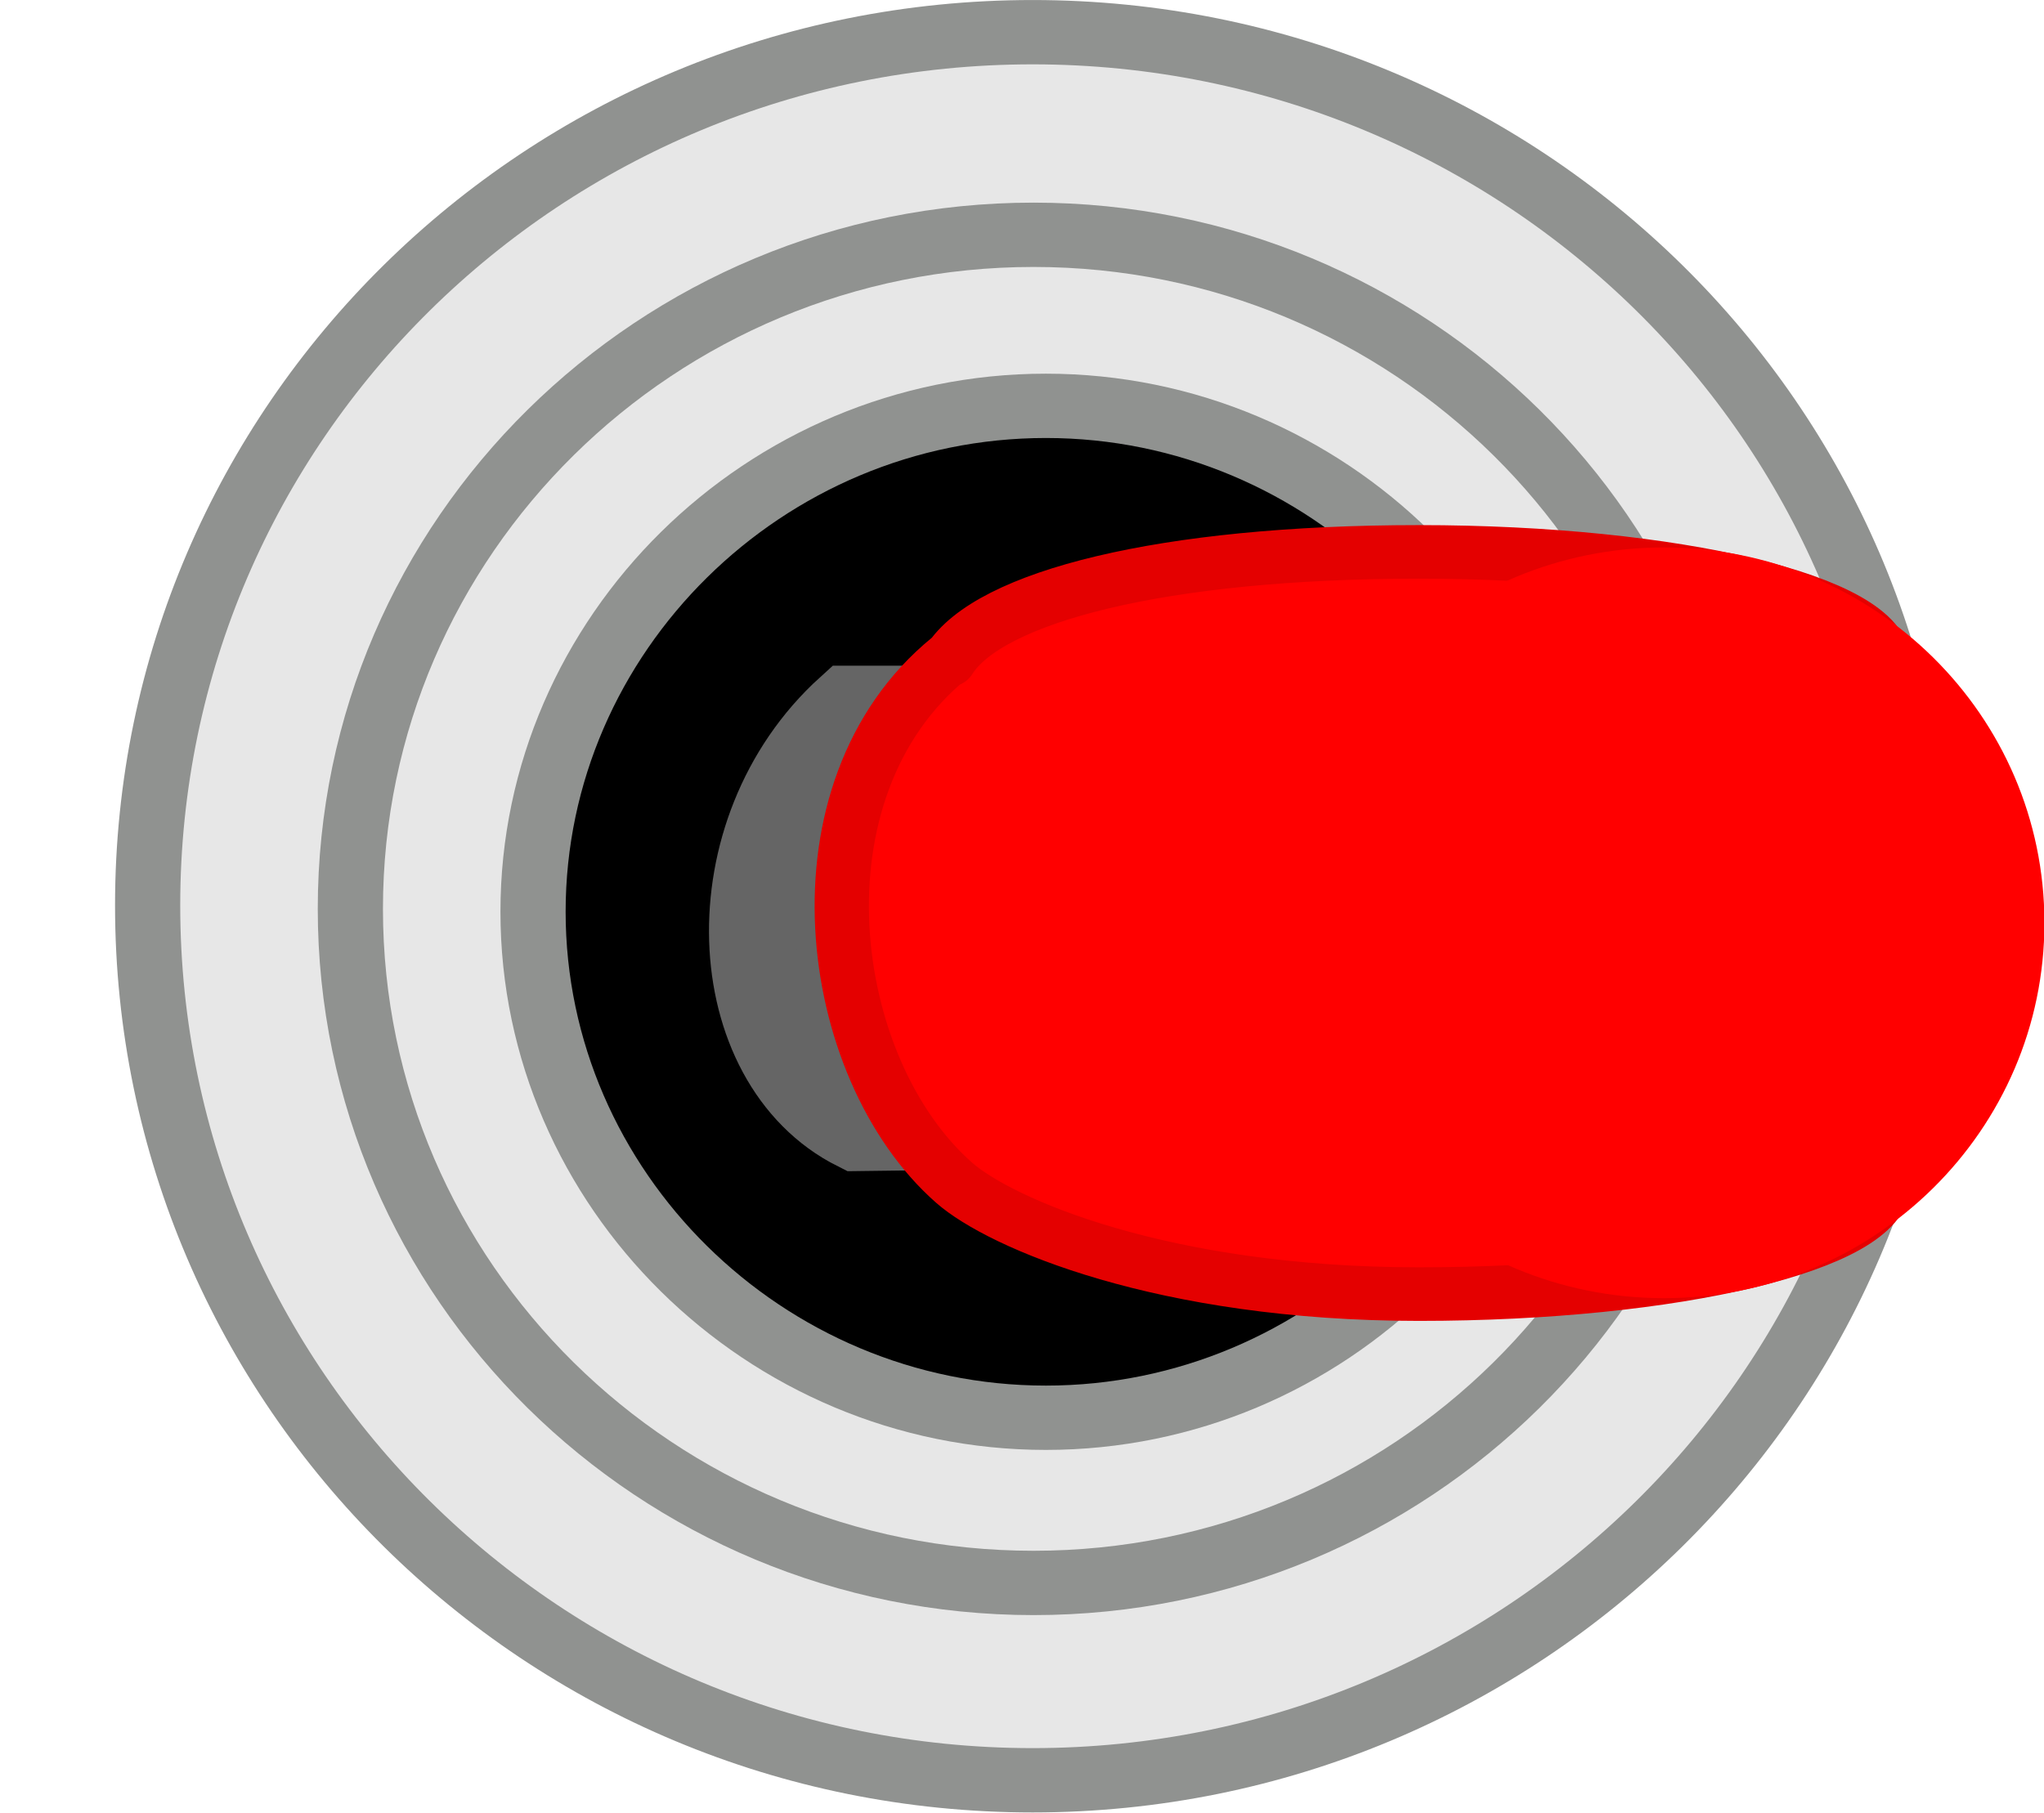
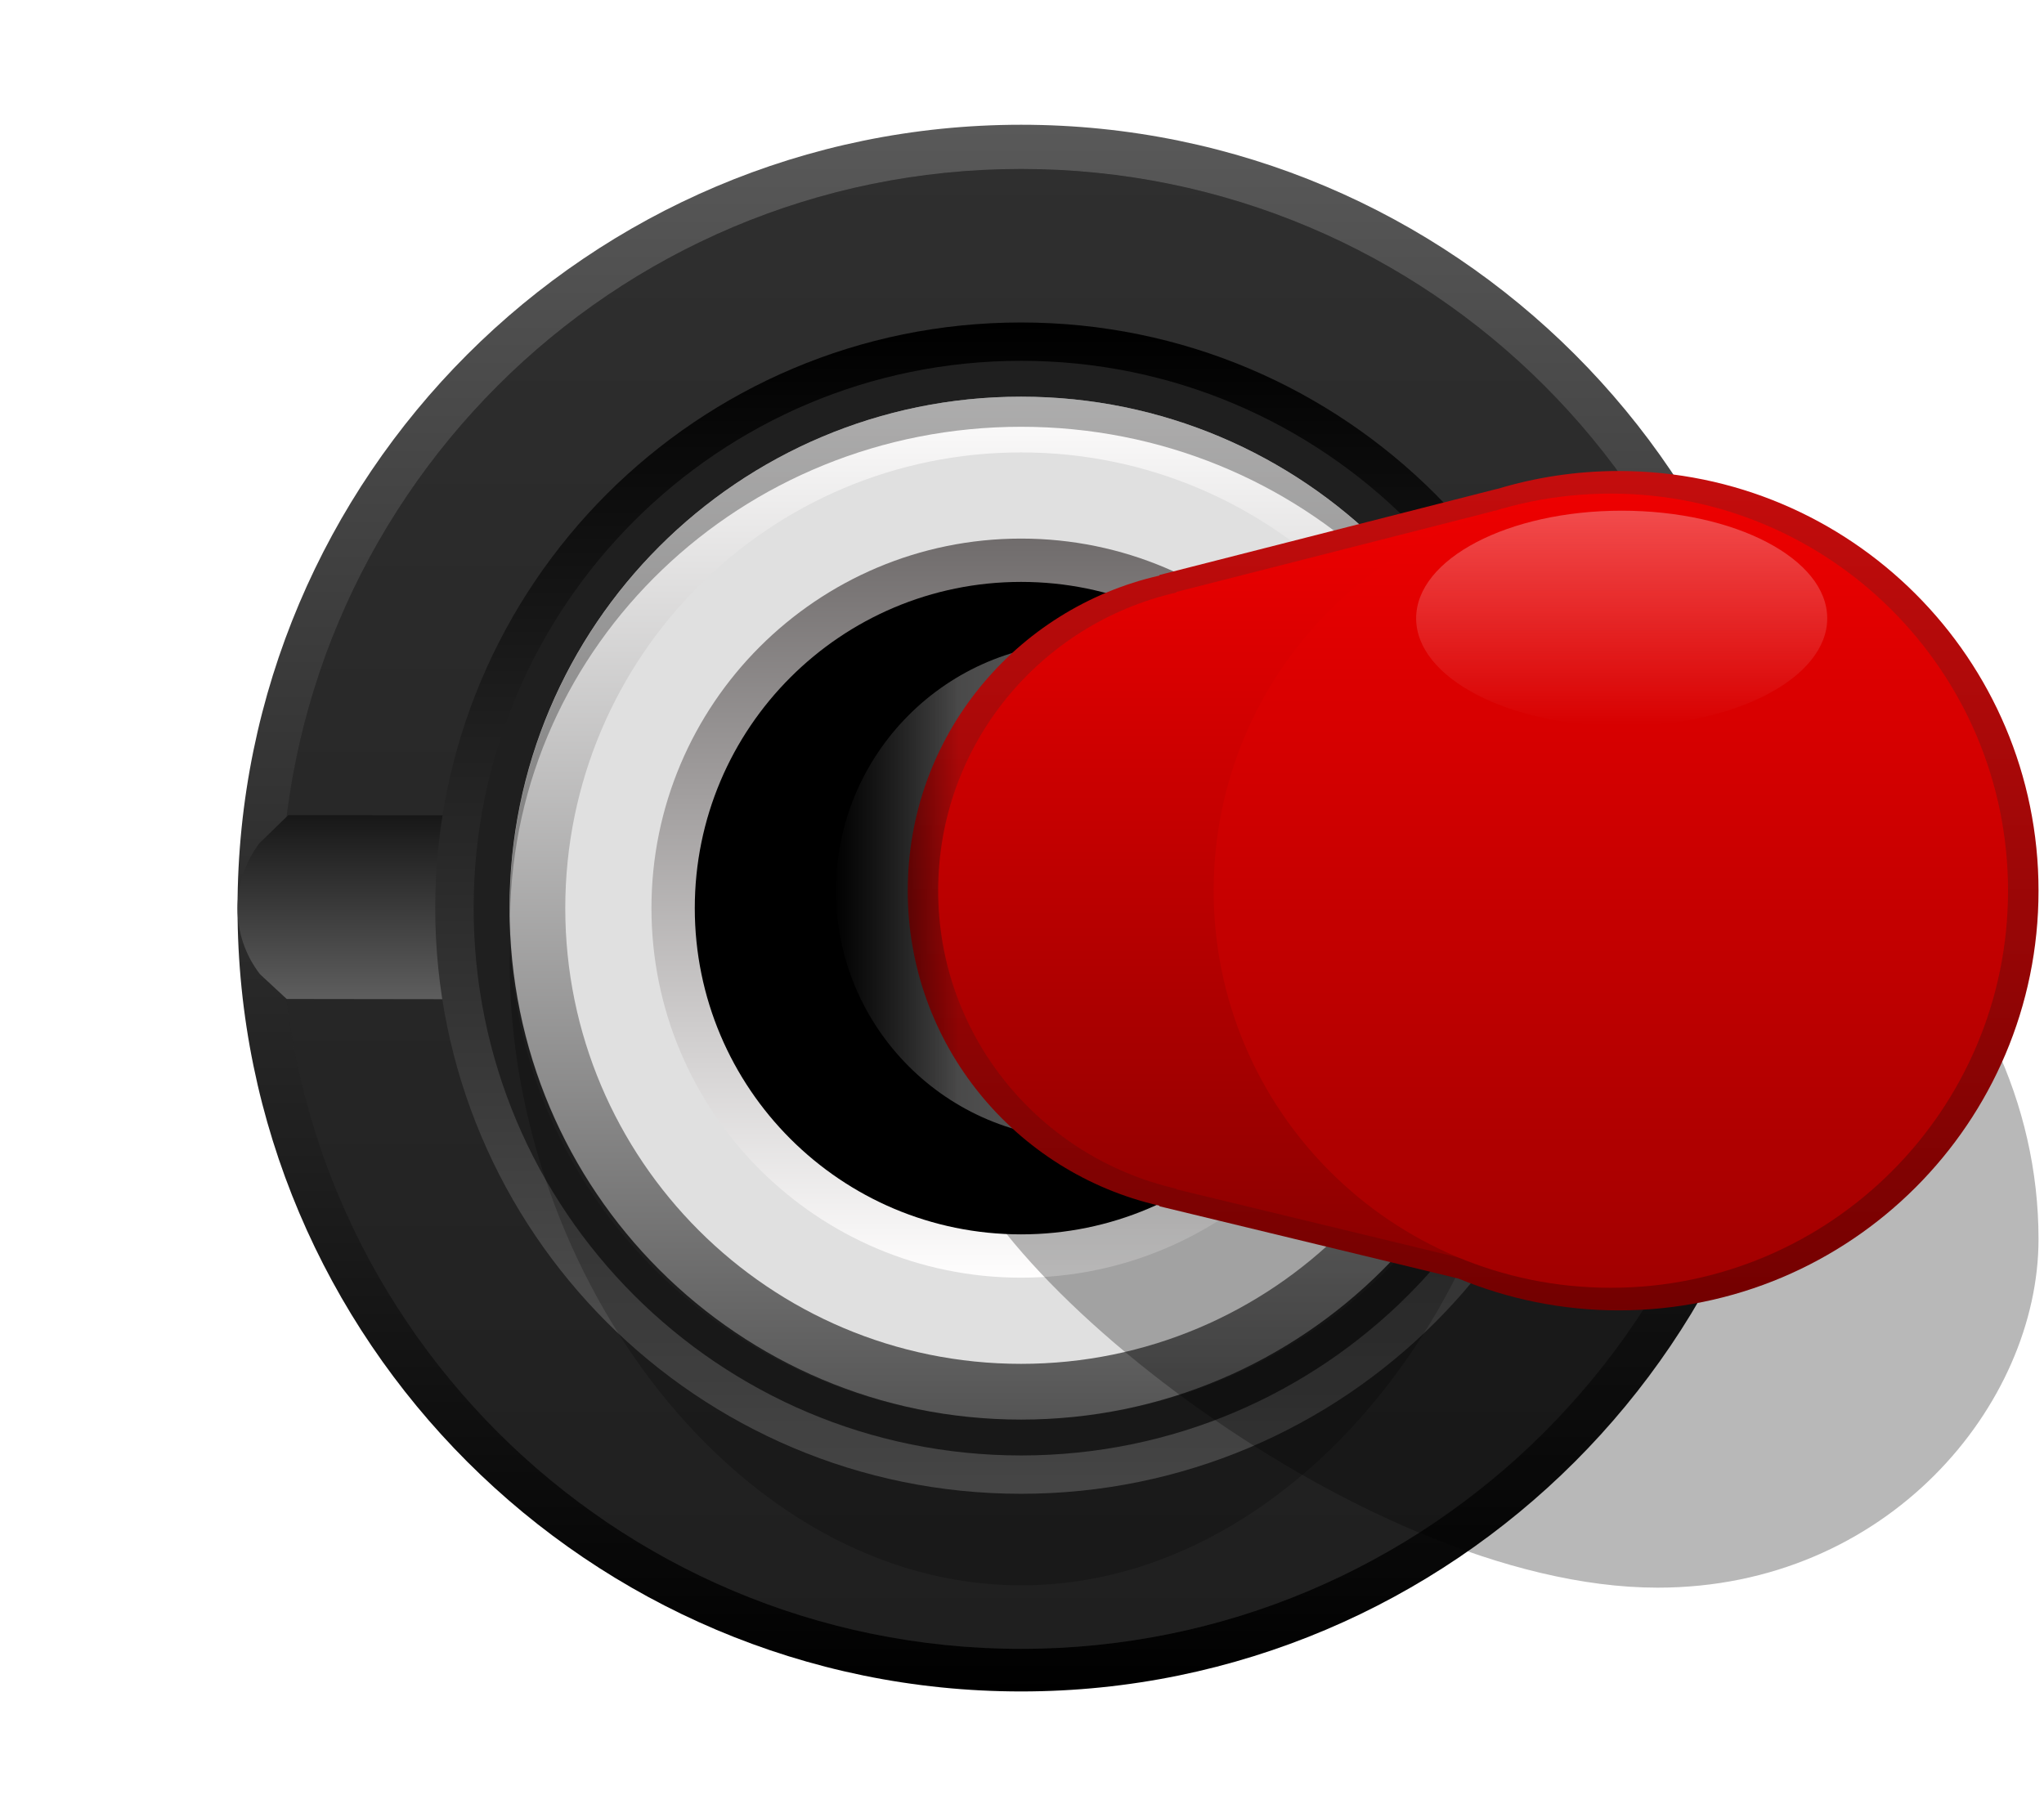
- <svg xmlns="http://www.w3.org/2000/svg" width="31.564" height="28" viewBox="0 0 8.351 7.408" version="1.1" id="svg10799">
-   <defs id="defs10793" />
-   <g id="layer1" transform="translate(-78.69551,-76.62194)">
-     <g id="g3201" transform="matrix(0.2238929,0,0,-0.2268528,-171.5436,342.7057)" style="stroke-width:1.565">
-       <g id="g845" transform="matrix(0,-0.986952,1.013221,0,-33.46239,2276.025)">
-         <path d="m 1134.198,1138.774 c -8.807,0 -15.938,7.132 -15.938,15.938 0,8.806 7.131,15.968 15.938,15.968 8.806,0 15.969,-7.162 15.969,-15.968 0,-8.806 -7.163,-15.938 -15.969,-15.938" style="opacity:1;vector-effect:none;fill:#e7e7e7;fill-opacity:1;fill-rule:nonzero;stroke:#909290;stroke-width:1.174;stroke-linecap:butt;stroke-linejoin:miter;stroke-miterlimit:4;stroke-dasharray:none;stroke-dashoffset:0;stroke-opacity:1" id="path6575" />
-         <path d="m 1134.261,1142.425 c -6.783,0 -12.303,5.52 -12.303,12.304 0,6.783 5.52,12.302 12.303,12.302 6.784,0 12.304,-5.519 12.304,-12.302 0,-6.784 -5.52,-12.304 -12.304,-12.304" style="opacity:1;vector-effect:none;fill:#e7e7e7;fill-opacity:1;fill-rule:nonzero;stroke:#909290;stroke-width:1.174;stroke-linecap:butt;stroke-linejoin:miter;stroke-miterlimit:4;stroke-dasharray:none;stroke-dashoffset:0;stroke-opacity:1" id="path6583" />
-         <path style="color:#000000;font-style:normal;font-variant:normal;font-weight:normal;font-stretch:normal;font-size:medium;line-height:normal;font-family:sans-serif;font-variant-ligatures:normal;font-variant-position:normal;font-variant-caps:normal;font-variant-numeric:normal;font-variant-alternates:normal;font-feature-settings:normal;text-indent:0;text-align:start;text-decoration:none;text-decoration-line:none;text-decoration-style:solid;text-decoration-color:#000000;letter-spacing:normal;word-spacing:normal;text-transform:none;writing-mode:lr-tb;direction:ltr;text-orientation:mixed;dominant-baseline:auto;baseline-shift:baseline;text-anchor:start;white-space:normal;shape-padding:0;clip-rule:nonzero;display:inline;overflow:visible;visibility:visible;opacity:1;isolation:auto;mix-blend-mode:normal;color-interpolation:sRGB;color-interpolation-filters:linearRGB;solid-color:#000000;solid-opacity:1;vector-effect:none;fill:#000000;fill-opacity:1;fill-rule:nonzero;stroke:#909290;stroke-width:1.174;stroke-linecap:butt;stroke-linejoin:miter;stroke-miterlimit:4;stroke-dasharray:none;stroke-dashoffset:0;stroke-opacity:1;color-rendering:auto;image-rendering:auto;shape-rendering:auto;text-rendering:auto;enable-background:accumulate" d="m 1134.314,1145.715 c -5.064,0 -9.234,4.173 -9.234,9.236 0,5.063 4.17,9.234 9.234,9.234 5.064,0 9.236,-4.171 9.236,-9.234 0,-5.063 -4.172,-9.236 -9.236,-9.236 z" id="path5904" />
-         <g id="g5870" style="stroke-width:1.565">
-           <path id="path6631" style="fill:#656565;fill-opacity:1;stroke:#656565;stroke-width:1.565;stroke-linecap:butt;stroke-linejoin:miter;stroke-miterlimit:4;stroke-dasharray:none;stroke-opacity:1" d="m 1130.606,1154.441 v -3.023 c 2.259,-2.464 6.448,-2.248 7.659,0.144 l -0.038,2.966 z" />
-           <path id="path6635" style="fill:#ff0000;fill-opacity:1;fill-rule:nonzero;stroke:#e40000;stroke-width:0.978;stroke-linecap:round;stroke-linejoin:round;stroke-miterlimit:4;stroke-dasharray:none;stroke-opacity:1" d="m 1129.688,1153.211 c 2.403,-2.906 7.479,-2.26 9.573,0.089 0.736,0.826 2.032,3.75 2.032,8.37 0,4.62 -0.91,8.369 -2.032,8.369 h -9.483 c -1.122,0 -2.032,-3.749 -2.032,-8.369 0,-4.62 0.82,-7.745 1.972,-8.459" />
-           <path id="path6643" style="fill:#ff0000;fill-opacity:1;fill-rule:nonzero;stroke:none;stroke-width:1.565" d="m 1134.516,1159.234 c 3.783,0 6.851,3.067 6.851,6.851 0,3.784 -3.068,6.85 -6.851,6.85 -3.784,0 -6.851,-3.066 -6.851,-6.85 0,-3.784 3.067,-6.851 6.851,-6.851" />
-         </g>
+ <svg xmlns="http://www.w3.org/2000/svg" version="1.0" id="svg10799" x="0px" y="0px" width="31.564px" height="28px" viewBox="0 0 31.564 28" enable-background="new 0 0 31.564 28" xml:space="preserve">
+   <g>
+     <g>
+       <linearGradient id="SVGID_1_" gradientUnits="userSpaceOnUse" x1="-598.471" y1="1787.609" x2="-574.273" y2="1787.609" gradientTransform="matrix(0 1 1 0 -1771.841 600.399)">
+         <stop offset="0" style="stop-color:#595959" />
+         <stop offset="1" style="stop-color:#000000" />
+       </linearGradient>
+       <path fill="url(#SVGID_1_)" d="M15.768,26.126c-6.672,0-12.1-5.427-12.1-12.099    c0-6.672,5.428-12.1,12.1-12.1s12.099,5.427,12.099,12.1    C27.867,20.698,22.439,26.126,15.768,26.126z" />
+     </g>
+     <circle fill="#212121" cx="15.767" cy="14.039" r="11.429" />
+     <linearGradient id="SVGID_2_" gradientUnits="userSpaceOnUse" x1="15.767" y1="2.61" x2="15.767" y2="25.468">
+       <stop offset="0.011" style="stop-color:#5E5E5E" />
+       <stop offset="1" style="stop-color:#171717" />
+     </linearGradient>
+     <circle opacity="0.22" fill="url(#SVGID_2_)" cx="15.767" cy="14.039" r="11.429" />
+     <linearGradient id="SVGID_3_" gradientUnits="userSpaceOnUse" x1="62.774" y1="-52.788" x2="62.774" y2="-49.918" gradientTransform="matrix(1 0 0 -1 -47.00625 -37.32658)">
+       <stop offset="0.011" style="stop-color:#5E5E5E" />
+       <stop offset="1" style="stop-color:#171717" />
+     </linearGradient>
+     <path fill="url(#SVGID_3_)" d="M4.452,12.591L4.007,13.023c-0.455,0.599-0.452,1.43,0.008,2.025l0.412,0.382   l22.663,0.031l0.417-0.398c0.476-0.593,0.48-1.436,0.008-2.033l-0.425-0.415L4.452,12.591z" />
+     <linearGradient id="SVGID_4_" gradientUnits="userSpaceOnUse" x1="-1237.199" y1="-379.815" x2="-1219.107" y2="-379.815" gradientTransform="matrix(0 -1 -1 0 -364.0472 -1214.126)">
+       <stop offset="0" style="stop-color:#595959" />
+       <stop offset="1" style="stop-color:#000000" />
+     </linearGradient>
+     <circle fill="url(#SVGID_4_)" cx="15.767" cy="14.027" r="9.046" />
+     <g>
+       <circle fill="#1F1F1F" cx="15.768" cy="14.027" r="8.454" />
+       <path opacity="0.22" d="M15.768,6.127c4.362,0,7.897,3.915,7.897,8.745s-3.536,9.615-7.897,9.615    s-7.897-4.785-7.897-9.615S11.406,6.127,15.768,6.127z" />
+       <linearGradient id="SVGID_5_" gradientUnits="userSpaceOnUse" x1="-1880.781" y1="23.653" x2="-1880.781" y2="7.853" gradientTransform="matrix(-1 0 0 -1 -1865.013 29.77966)">
+         <stop offset="0" style="stop-color:#FFFEFE" />
+         <stop offset="1" style="stop-color:#545454" />
+       </linearGradient>
+       <circle fill="url(#SVGID_5_)" cx="15.768" cy="14.027" r="7.9" />
+       <circle fill="#E0E0E0" cx="15.768" cy="14.027" r="7.039" />
+       <g opacity="0.43">
+         <path fill="#404040" d="M15.768,6.592c4.322,0,7.828,3.372,7.891,7.553     c0.001-0.04,0.006-0.078,0.006-0.118c0-4.363-3.536-7.9-7.897-7.9s-7.897,3.537-7.897,7.9     c0,0.04,0.005,0.078,0.006,0.118C7.94,9.963,11.446,6.592,15.768,6.592z" />
+         <path opacity="0.28" fill="#404040" d="M7.876,14.145c-0.001,0.039-0.006,0.076-0.006,0.114     c0,4.235,3.536,7.668,7.897,7.668C11.446,21.927,7.94,18.453,7.876,14.145z" />
+         <path opacity="0.28" fill="#404040" d="M15.768,21.927c4.362,0,7.897-3.433,7.897-7.668     c0-0.039-0.005-0.076-0.006-0.114C23.595,18.453,20.089,21.927,15.768,21.927z" />
      </g>
+       <linearGradient id="SVGID_6_" gradientUnits="userSpaceOnUse" x1="-1880.781" y1="10.045" x2="-1880.781" y2="21.461" gradientTransform="matrix(-1 0 0 -1 -1865.013 29.77966)">
+         <stop offset="0" style="stop-color:#FFFEFE" />
+         <stop offset="1" style="stop-color:#706C6C" />
+       </linearGradient>
+       <circle fill="url(#SVGID_6_)" cx="15.768" cy="14.027" r="5.708" />
+       <circle cx="15.768" cy="14.027" r="5.039" />
    </g>
  </g>
+   <g id="layer1_00000036937348862786009860000001212009693809448616_" transform="translate(-78.69551,-76.62194)">
+     <path opacity="0.28" enable-background="new    " d="M104.293,101.145c-4.641,0-10.997-5.199-10.997-7.396   c0-4.222,3.763-5.766,8.404-5.766c4.641,0,8.475,3.558,8.475,7.779   C110.174,98.316,107.845,101.145,104.293,101.145z" />
+     <linearGradient id="SVGID_7_" gradientUnits="userSpaceOnUse" x1="-2870.853" y1="7566.255" x2="-2870.853" y2="7558.989" gradientTransform="matrix(0 -1 0.50871 0 -3747.223 -2780.473)">
+       <stop offset="0" style="stop-color:#FDFDFF" />
+       <stop offset="1" style="stop-color:#FCFEFF;stop-opacity:0" />
+     </linearGradient>
+     <ellipse opacity="0.3" fill="url(#SVGID_7_)" enable-background="new    " cx="99.959" cy="90.38" rx="1.848" ry="3.528" />
+     <linearGradient id="SVGID_8_" gradientUnits="userSpaceOnUse" x1="2499.569" y1="4104.75" x2="2499.569" y2="4097.079" gradientTransform="matrix(0 1 1 0 -4005.473 -2409.189)">
+       <stop offset="0" style="stop-color:#858484" />
+       <stop offset="1" style="stop-color:#363636" />
+     </linearGradient>
+     <circle fill="url(#SVGID_8_)" cx="95.441" cy="90.38" r="3.836" />
+     <linearGradient id="SVGID_9_" gradientUnits="userSpaceOnUse" x1="2493.086" y1="4106.917" x2="2506.051" y2="4106.917" gradientTransform="matrix(0 1 1 0 -4005.473 -2409.189)">
+       <stop offset="0" style="stop-color:#C40D0D" />
+       <stop offset="1" style="stop-color:#730000" />
+     </linearGradient>
+     <path fill="url(#SVGID_9_)" d="M101.219,96.371c0.762,0.315,1.597,0.491,2.473,0.491   c3.58,0,6.483-2.902,6.483-6.482c0-3.581-2.903-6.483-6.483-6.483c-0.656,0-1.288,0.099-1.885,0.28   v-0.002l-5.207,1.328v0.009c-2.224,0.507-3.887,2.488-3.887,4.867c0,2.378,1.664,4.359,3.887,4.866   v0.009L101.219,96.371z" />
+     <linearGradient id="SVGID_10_" gradientUnits="userSpaceOnUse" x1="2499.569" y1="4097" x2="2499.569" y2="4098.958" gradientTransform="matrix(0 1 1 0 -4005.473 -2409.189)">
+       <stop offset="0" style="stop-color:#000000" />
+       <stop offset="1" style="stop-color:#000000;stop-opacity:0" />
+     </linearGradient>
+     <polygon fill="url(#SVGID_10_)" points="91.527,92.604 91.527,88.155 93.484,87.028 93.484,93.732  " />
+     <linearGradient id="SVGID_11_" gradientUnits="userSpaceOnUse" x1="97.914" y1="84.51" x2="97.914" y2="96.183">
+       <stop offset="0" style="stop-color:#ED0000" />
+       <stop offset="0.983" style="stop-color:#8C0000" />
+     </linearGradient>
+     <path fill="url(#SVGID_11_)" d="M101.787,96.183V93.087c0.538-0.768,0.859-1.698,0.859-2.707   c0-1.009-0.321-1.94-0.859-2.708v-3.163l-4.926,1.256v0.009c-2.104,0.48-3.678,2.354-3.678,4.605   c0,2.25,1.574,4.124,3.678,4.604v0.009L101.787,96.183z" />
+     <g id="g5959-5_00000125561309772936308040000011726256554614032062_" transform="translate(301.9351,1189.951)">
+       <linearGradient id="path5961-3_1_" gradientUnits="userSpaceOnUse" x1="-3505.03" y1="6906.241" x2="-3505.03" y2="6918.507" gradientTransform="matrix(-1 0 0 1 -3703.394 -8011.945)">
+         <stop offset="0" style="stop-color:#ED0000" />
+         <stop offset="1" style="stop-color:#A10000" />
+       </linearGradient>
+       <path id="path5961-3_00000030479488840139952870000010452920804124215191_" fill="url(#path5961-3_1_)" d="    M-192.231-1099.571c0,3.387-2.747,6.133-6.134,6.133c-3.387,0-6.133-2.746-6.133-6.133    c0-3.388,2.746-6.134,6.133-6.134C-194.978-1105.704-192.231-1102.959-192.231-1099.571" />
+     </g>
+     <linearGradient id="SVGID_12_" gradientUnits="userSpaceOnUse" x1="-542.986" y1="-444.156" x2="-542.986" y2="-450.693" gradientTransform="matrix(-1 0 0 -0.50871 -439.2484 -141.4364)">
+       <stop offset="0" style="stop-color:#FDFDFF" />
+       <stop offset="1" style="stop-color:#FCFEFF;stop-opacity:0" />
+     </linearGradient>
+     <ellipse opacity="0.3" fill="url(#SVGID_12_)" enable-background="new    " cx="103.738" cy="86.173" rx="3.174" ry="1.663" />
+   </g>
</svg>
